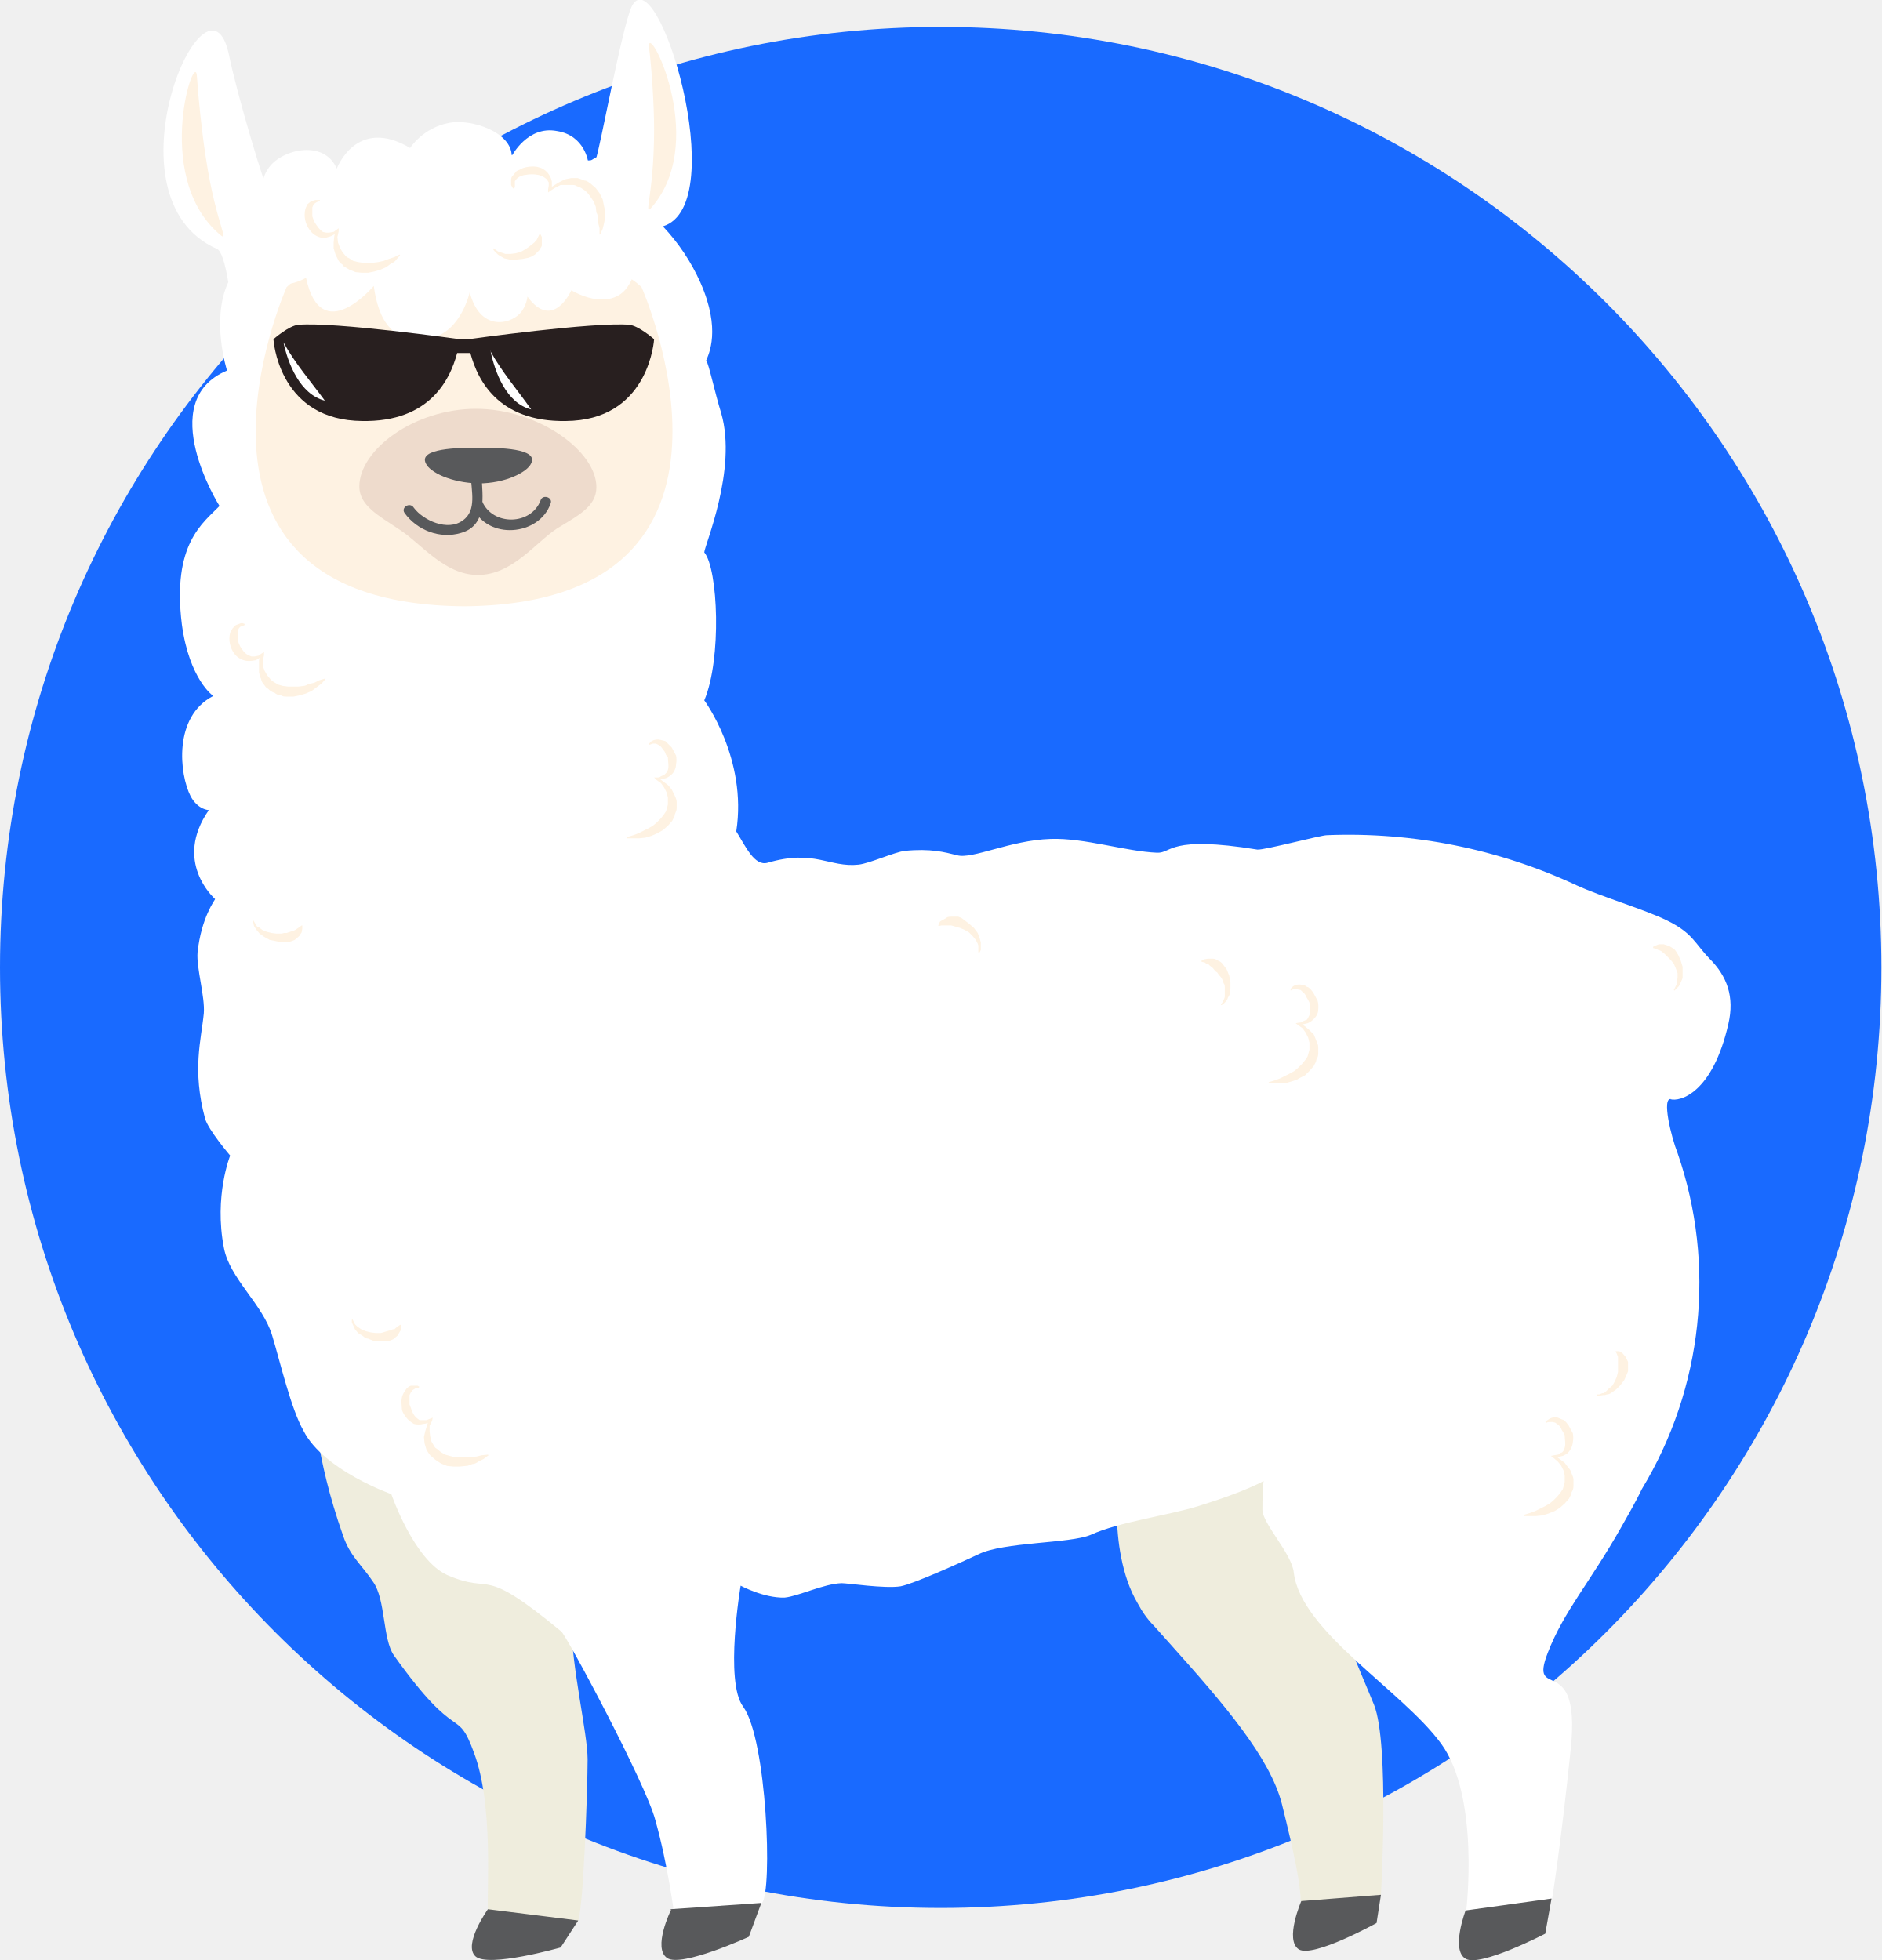
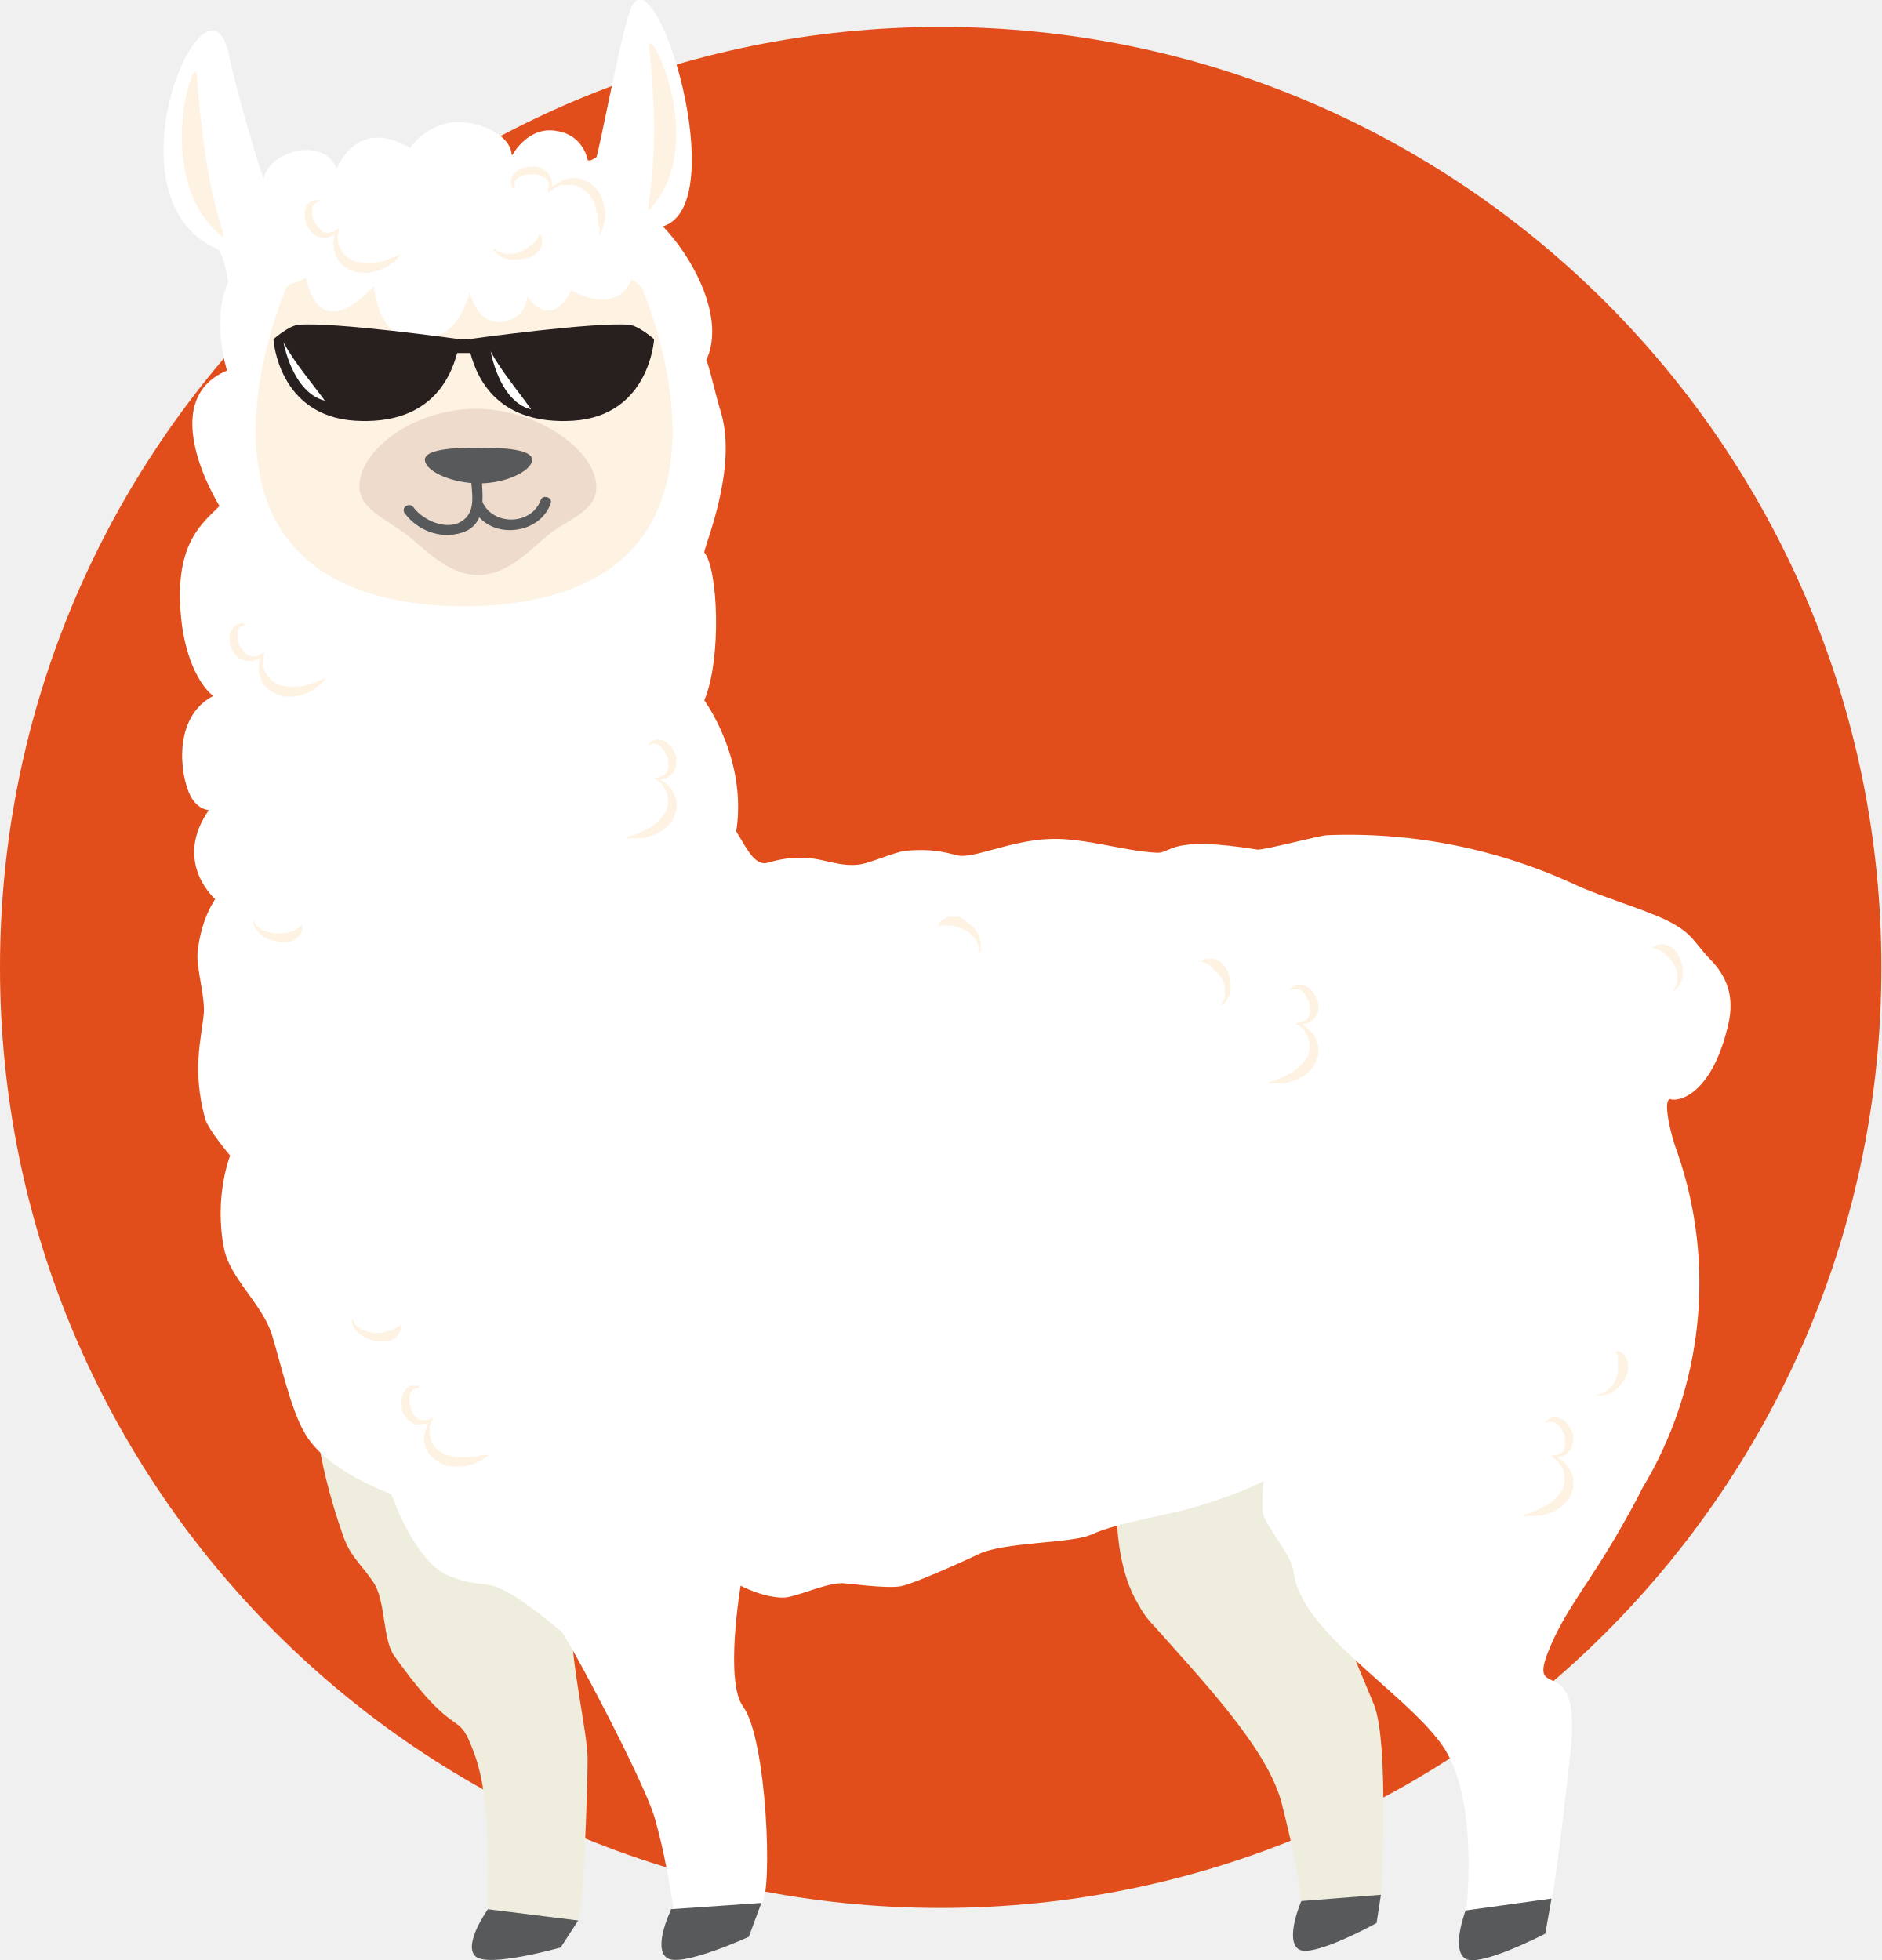
<svg xmlns="http://www.w3.org/2000/svg" width="300" height="312.6" xml:space="preserve">
-   <circle cx="242.7" cy="828.8" r="150" fill="#196aff" transform="translate(-92.7 -674.5)" />
+   <circle cx="242.7" cy="828.8" r="150" fill="#e24e1b" transform="translate(-92.7 -674.5)" />
  <path fill="#efeddd" d="M50 223.2s.2 9 4.7 21.7c1.1 3.3 3 4.7 4.8 7.4 2 2.8 1.5 9.1 3.3 11.7 10.4 14.6 10 7.9 12.8 15.6 3.1 8.3 2 21.9 2.2 25 0 1 14 2 14.2 2 1 0 1.7-21.7 1.7-26 0-4.2-2.6-14.8-2.6-22 0-7.3-41-35.4-41-35.4M179.6 228.2s-2.8 10.4-.8 20.3c.5 2.5 1.3 5 2.6 7.2.7 1.3 1.5 2.5 2.6 3.6l2.5 2.8c8.7 9.7 16 18.2 17.9 25.6 2 8 3 13 3 15.5 0 .5 12.8-1 12.8-1s1.4-24-1.1-30.3c-2.6-6.4-7.2-16.3-7.5-22.8-.3-6.6 3.9-29.1 1.3-28.4-2.6.8-33.3 7.5-33.3 7.5" />
  <path fill="#fff" d="M266.3 175.3c1.6.5 6.8-1 9.3-12 1-4.3-.2-7.6-3-10.4-2.4-2.5-2.7-4.1-6.8-6.1-3.4-1.7-10.5-3.8-14.4-5.6a86 86 0 0 0-39.8-8c-1 0-10 2.4-11.1 2.3-14.2-2.3-13.6.6-16 .5-5-.2-11.6-2.4-17-2.2-6.4.2-12.5 3.3-14.9 2.6-2-.5-4.2-1.1-8.3-.7-1.7.2-5.6 2-7.4 2.2-4.7.5-7-2.5-14.5-.3-2.1.6-3.5-2.6-5-5 1.8-11.6-5.1-20.9-5.1-20.9 2.8-6.6 2.2-21 0-23.6 0-1 5.3-13.2 2.7-22.2-1-3.2-2-8-2.4-8.4.4-1 2.4-4.9-.9-12.4a32 32 0 0 0-6-9c11.2-3.4-1-43.4-5-35-1.6 3.6-5.1 23-5.7 24.3-.4 1-24-2.3-31.7-1.2-12.5 2-19.4 9-19.8 8.3-1.3-2.5-5.8-17.8-7-23.8-3.4-16-20.5 22.8-1.9 31 .7.3 1.3 2.3 1.8 5.3-2.8 6-.2 14.1-.2 14.1C24.5 64 35 80.7 35 80.7c-2.6 2.7-7.6 6-6 18.9 1.2 8.8 5 11.4 5 11.4-6.4 3.3-5.4 12.5-3.6 16 1.2 2.2 2.9 2.2 2.9 2.2-5.7 8.2.8 14 1 14.2 0 .1-2.2 2.9-2.8 8.5-.2 2.5 1.2 7 1 9.7-.4 4.2-1.9 9 .2 16.8.5 1.8 4 5.9 4 5.9s-2.6 6.5-1 14.7c.9 4.9 6.2 9 7.7 14 1.3 4.3 3 11.7 5 15.2 3.2 6.3 14 10.1 14 10.1s3.6 10.5 8.9 12.9c7.6 3.3 5-1.9 18.2 9 .8.6 13.5 24.3 15 30.1 2 7.1 3 15 3 15s10.5 2 14-1.8c1.7-1.9.8-26.1-3-31.3-3-4-.4-19.3-.4-19.3s3.7 2 7 1.9c2.2-.2 6.2-2.2 9.1-2.3 1 0 6.9.9 9.4.5 2.1-.4 9.4-3.7 12.4-5.1 4-2 14.6-1.7 17.9-3.1 4.6-2.1 12.4-3.1 17.2-4.6 7.5-2.3 10.4-4 10.4-4s-.2.7-.2 4.6c0 2.2 4.7 7 5 10 1.1 9.4 17.3 18.8 23.5 27.3 6.2 8.5 4 26.6 4 26.6l13.7-1.9s1.4-8.6 3-24.2c1.5-15.5-6.8-7-3.7-15 2.6-6.7 6.6-11 11.7-20 1-1.8 2.2-3.8 3.3-6.1a63.5 63.5 0 0 0 5.7-53.6c-1-2.5-2.6-9-1-8.6" />
  <path fill="#fef2e2" d="M102.3 45.8c-7.2-7-28.3-5-28.3-5s-21.1-2-28.3 5c0 0-22.4 50.5 28.3 50.9 50.7-.4 28.3-50.9 28.3-50.9" />
  <path fill="#eedbcc" d="M95.1 77.7c0-5.8-9.3-12.5-19.2-12.5-9.8 0-18.6 6.5-18.6 12.4 0 3 3 4.6 6.3 6.8 3.5 2.2 7.2 7.3 12.6 7.3 5.5 0 9.1-5.1 12.6-7.4 3.4-2.1 6.3-3.5 6.3-6.6" />
  <path fill="#fff" d="M103.7 35.5c-.2-2-1.8-3.7-3.7-3.6 1-1.6 1.6-5.4-1.8-7-2-1-4.4 1-4.4 1s-.5-4.3-5-5c-4.7-.9-7.2 4-7.2 4 0-3.8-6.4-6-10-5.3-4.2.8-6.2 4-6.2 4-8.6-5.1-11.7 3.3-11.7 3.3-2-4.7-8.7-3.1-10.8-.2-2.7 3.7.6 6.7.6 6.7s-5.8 4.2-3.2 9c3 5.3 8.5 1.9 8.5 1.9 2.4 11.3 10.8 1.3 10.8 1.3.7 5.3 3 9.8 9.5 8.2 4.5-1.2 5.8-7.2 5.8-7.2 1.6 6.2 6.3 5.2 8 3.4 1.1-1.2 1.2-2.7 1.2-2.7 4.1 5.6 7-1 7-1 3.7 2.1 7.3 2 9-.6 1-1.4 1.3-3 .8-5.6 1.5-.5 3.1-1.8 2.8-4.6" />
  <path fill="#58595b" d="M76.3 71.4c-3.3 0-9.6.1-8.4 2.5.6 1.4 4 3.1 8.4 3.2 4.3 0 7.8-1.8 8.4-3.2 1.2-2.4-5.1-2.5-8.4-2.5" />
  <path fill="#fef2e2" d="m51 32-.6.3-.4.3-.2.5v1.4a6.1 6.1 0 0 0 .4 1c.4.6.7 1.1 1.3 1.5l.5.1h.5l.6-.1c.2 0 .3-.2.5-.3l.4-.3v.5l-.2.9.1.9.3.8.4.7.5.6.2.2.4.2.6.4.8.2.7.1H59.5l.8-.1.9-.2.8-.3.9-.3.8-.4.1.1-.6.7c-.2.3-.5.5-.8.6l-.8.6-.9.4-1 .3-1 .2h-1l-1-.1-1-.4-1-.6c0-.2-.2-.3-.4-.4l-.3-.4-.5-1-.3-1v-.9l.1-1 .2-.9.4.3-1.2.6-.7.2a3 3 0 0 1-.8 0 3 3 0 0 1-1.8-1.2 4 4 0 0 1-.7-3.4l.3-.7.6-.5.7-.2h.7v.2M39 99.7l-.5.2c-.2 0-.3.2-.4.3l-.2.4v1.5a5.9 5.9 0 0 0 .4 1c.3.5.7 1.1 1.3 1.4l.5.2h.5l.5-.1c.2 0 .4-.2.5-.3l.5-.3v.5l-.2.9v.8l.3.8.4.7.5.6.3.3.3.2.7.4.7.2.8.1H47.6l.8-.1c.3 0 .6-.2.8-.3l.9-.2.8-.4 1-.3v.1l-.6.7-.8.6-.8.6-.9.4-1 .3-1 .2h-1c-.4 0-.7 0-1-.2-.4 0-.8-.2-1-.4-.4-.1-.7-.3-1-.6l-.4-.3-.3-.4c-.3-.3-.4-.6-.5-1-.2-.3-.2-.6-.3-1v-1.9l.3-.9.3.2-1.1.7-.7.1a3 3 0 0 1-.8 0 3 3 0 0 1-1.9-1.1 4 4 0 0 1-.7-3.4l.4-.7.5-.5.8-.3h.3l.3.1v.2M81.9 30.1l-.2-.2-.2-.4v-.7c0-.2 0-.5.2-.7l.5-.6c.1-.2.3-.3.6-.4l.6-.3a5 5 0 0 1 2.2-.2l.7.2c.4.2.9.5 1.2 1A2.8 2.8 0 0 1 88 29v1.3l-.5-.2.8-.5.8-.5 1-.5 1-.2h1l.6.2.5.2c.4 0 .7.3 1 .5l.8.7.6.8.5 1 .2 1 .2.9v1l-.2 1-.2.8-.4.9h-.1v-1l-.2-.8-.1-.9c0-.3 0-.5-.2-.8L95 33l-.3-.8-.4-.6-.5-.7-.5-.5-.6-.4-.4-.2-.3-.1c-.3-.2-.5-.2-.8-.2H89.4l-.8.4-.8.5-.4.3v-.5l.1-.6v-.5l-.3-.5-.4-.3c-.6-.4-1.3-.5-2-.5a4.8 4.8 0 0 0-1 .1c-.4 0-.7.2-1 .3l-.4.3-.3.4v1l-.2.1M103.4 118.7l.2-.2.3-.3a1.9 1.9 0 0 1 1.4-.2l.8.2.5.5.5.5.7 1.3a3.8 3.8 0 0 1 0 1.4c0 .5-.2 1-.5 1.4a2.8 2.8 0 0 1-1.1.8l-1.3.3v-.4l.8.6.8.6.6.7.5 1c.1.3.3.6.3 1v1c0 .4-.2.7-.3 1 0 .4-.3.7-.4 1l-.7.8-.8.7-.9.5-.9.4-1 .3-1 .1H100v-.2l1-.3.8-.3.8-.4.8-.4.7-.4.6-.5.6-.6.5-.6.4-.6.2-.7.1-.4v-1.1l-.2-.8-.4-.8-.5-.7-.7-.5-.4-.4h.5c.2 0 .4 0 .6-.2l.5-.2.4-.4.2-.4c.2-.6 0-1.3 0-2a5 5 0 0 0-.3-.4l-.2-.5-.6-.8-.4-.3-.4-.2h-.5l-.6.2M205.7 157.8l.2-.2.3-.3a1.8 1.8 0 0 1 1.5-.2c.2 0 .5.1.7.3.2 0 .4.2.6.4l.4.5.7 1.3a3.8 3.8 0 0 1 .1 1.4c0 .5-.2 1-.6 1.4a2.8 2.8 0 0 1-1.1.8l-1.3.3v-.4l.9.6.7.6.7.7.4 1c.1.3.3.6.3 1v1c0 .4-.1.7-.3 1 0 .4-.3.7-.4 1l-.7.8-.7.7-1 .5c-.2.2-.6.3-.9.4l-1 .3-.9.1h-2v-.2l1-.3.8-.3.8-.4.8-.4.7-.4.6-.5.6-.6.5-.6.4-.6.2-.7.1-.4v-1.1l-.2-.8-.4-.8-.5-.7-.7-.5-.4-.3.5-.1c.2 0 .4 0 .6-.2l.5-.2c.2 0 .3-.2.4-.4l.2-.4c.2-.6.1-1.3 0-2l-.2-.4-.3-.5c-.1-.3-.3-.6-.6-.8l-.3-.3-.5-.1h-.5c-.2 0-.4 0-.6.2v-.2M246.4 226.8l.2-.2.3-.2a1.8 1.8 0 0 1 1.5-.3l.7.3c.2 0 .4.2.6.4l.4.5.7 1.3a3.8 3.8 0 0 1 0 1.4 2.8 2.8 0 0 1-1 1.9l-.6.3-1.3.3v-.4l.8.6.8.6.6.8c.2.2.4.5.5.9.1.3.3.6.3 1v1c0 .4-.1.7-.3 1 0 .4-.3.7-.4 1l-.7.8-.8.7-.8.5-1 .4-1 .3-1 .1H243v-.2l1-.3.8-.3.8-.4.8-.4.7-.4.6-.5.6-.6.5-.6.4-.6.2-.7.1-.4v-1.1l-.2-.8-.4-.8-.5-.6-.7-.6-.4-.3.5-.1.6-.1c.2 0 .3-.2.5-.3.2 0 .3-.2.4-.3l.2-.5c.2-.6 0-1.3 0-2l-.2-.4-.3-.5c-.1-.3-.3-.6-.6-.8l-.4-.3-.4-.1h-.5c-.2 0-.4 0-.6.2v-.2M66.9 221.2l-.3-.2h-1.1a2 2 0 0 0-.7.5l-.4.6a3 3 0 0 0-.3.7l-.1.7.1 1.4a3.8 3.8 0 0 0 .7 1.2c.3.4.7.7 1.2 1a2.9 2.9 0 0 0 1.5 0c.4 0 .8-.2 1.2-.4l-.3-.3-.3.9-.3 1-.2.9.1 1 .3 1 .3.5.3.4.8.7.9.6 1 .4 1 .1h1l1-.1c.4 0 .7-.2 1-.3.4 0 .7-.2 1-.4l.8-.4.8-.6-.1-.1-1 .1-.8.2-1 .1c-.2 0-.5.1-.8 0H72.5l-.8-.2-.7-.2-.7-.4-.6-.5-.3-.2-.2-.3-.4-.7-.2-.8-.1-.8v-.9l.4-.8.1-.5-.5.2-.5.2h-1.1l-.4-.3c-.5-.4-.8-1-1-1.7l-.2-.5v-1.5l.2-.4.3-.4.5-.3h.5v-.2M78.7 39.6a153.2 153.2 0 0 0 .7.5l.3.1.3.1.6.2h.8l.8-.1.8-.2.7-.4.3-.2.3-.2.5-.4.5-.4c0-.1 0-.2.2-.2l.1-.2.2-.4.2-.4h.2l.2.4V39.1c0 .3-.3.5-.4.8l-.7.7-.5.3-.5.2-1 .2-1 .1h-1l-.9-.2-.7-.4-.3-.2-.2-.2-.4-.4-.2-.3.1-.1M31.4 12.2c-.2-4.7-7 15.4 3.2 24.8 2.5 2.3-.1-.6-1.8-12-.6-3.8-1.2-9.6-1.4-12.8M103.5 7.6c-.5-4.7 9.4 14.2.8 25-2.1 2.6 0-.6 0-12 0-4-.4-9.8-.8-13" />
  <path fill="#58595b" d="M75.1 75.9c0 2.3 1 5.5-1.3 7.1-2.4 1.8-6.3 0-7.8-2-.6-1-2.1-.1-1.5.8 2 2.8 5.7 4.2 9 3.2 4.3-1.2 3.4-6 3.3-9.1 0-1.1-1.7-1.1-1.7 0" />
  <path fill="#58595b" d="M75.4 80.9c2.3 5.3 10.6 4.6 12.4-.6.4-1-1.3-1.5-1.6-.5-1.5 4-7.6 4.1-9.3.2-.4-1-2-.1-1.5.9" />
  <path fill="#fef2e2" d="M40.4 146.8a40.2 40.2 0 0 0 .6 1l.3.1.5.4.7.3.8.2.8.1h.8l.4-.1h.4l.6-.2.6-.2.2-.1.3-.2.3-.2.4-.3h.1v.5l-.1.6-.4.6-.7.6c-.3.1-.6.3-1 .3l-.5.1H45l-1-.2-1-.2-.9-.5-.7-.5-.5-.6-.2-.3-.2-.3-.1-.5-.1-.4h.1M56.2 210.4a56.7 56.7 0 0 0 .4.8l.2.2.2.2.6.4.7.3.8.2.8.1h.8l.4-.1.3-.1.7-.2c.2 0 .4 0 .5-.2h.3l.2-.2.4-.3.3-.2h.2v.5c0 .2 0 .3-.2.5l-.4.7-.7.6c-.3.1-.6.3-1 .3h-2l-1-.4c-.3 0-.6-.2-.8-.4l-.8-.5-.5-.6a319 319 0 0 0-.5-1.1v-.4M194.7 160.2l.2-.3.2-.4.1-.2.1-.3v-1.5c0-.2 0-.5-.2-.7 0-.3-.2-.5-.3-.8l-.5-.6-.2-.3-.3-.2-.4-.5-.5-.4-.2-.2h-.2l-.4-.3-.5-.1v-.2l.4-.2.6-.1h.8c.3 0 .5.1.8.3.3.1.6.3.8.6l.3.4.3.4.4 1 .2 1v1l-.1.8c0 .3-.2.5-.3.7l-.1.3-.2.3-.4.4-.3.2h-.1M254.6 222.4h.4l.5-.2h.2l.3-.2.5-.5.6-.5.4-.7.3-.7.2-.8v-2.4l-.2-.5-.2-.4h.6l.5.3.5.6.4.8v1.5l-.2.5-.4.9-.6.8-.7.7-.7.5c-.3.2-.5.3-.8.3l-.3.1h-.3l-.6.1h-.4v-.2M266.9 157.9l.2-.4.2-.4.1-.2v-.3l.1-.7v-.7l-.3-.8-.3-.7-.5-.6-.3-.3-.3-.3-.4-.4-.5-.4-.2-.1-.3-.1-.4-.2-.4-.1v-.2l.4-.2.5-.2h.8l.9.3.8.5.3.4.3.5.4.9.3 1v1.8l-.3.7-.2.4-.1.2-.4.4-.3.3-.1-.1M156 151.9v-1.1l-.1-.3-.3-.6-.5-.6-.6-.6-.7-.4-.7-.3-.4-.1-.3-.1-.7-.2H150.1l-.4.1-.1-.1.2-.4c0-.2.2-.3.4-.4l.7-.4c.2-.2.5-.2.9-.2h1l.5.2.4.3.8.6.8.7.6.8.3.8.2.7v1.2l-.2.4h-.1" />
  <path fill="#281f1f" d="M100.4 51.8c-5.6-.5-25.7 2.3-25.7 2.3h-1.4s-20-2.8-25.7-2.3c-1.5.1-4 2.3-4 2.3s.7 12.2 13 13c11.6.7 15.1-6.3 16.3-10.8H75c1.2 4.5 4.7 11.5 16.4 10.8 12.2-.8 12.9-13 12.9-13s-2.5-2.2-4-2.3" />
  <path fill="#fff" d="M45.2 54.6c1.8 3.3 4.4 6.3 6.6 9.3-4-1-5.9-6-6.6-9.3M78.2 56c1.8 3.3 4.4 6.3 6.5 9.3-4-1-5.8-6-6.5-9.4" />
  <path fill="#58595b" d="M77.8 304.5s-4 5.6-2 7.5c2 1.9 13.6-1.4 13.6-1.4l2.8-4.3-14.4-1.8M207.5 303.2s-2.7 6.2-.4 7.7c2.3 1.4 12.4-4.2 12.4-4.2l.7-4.5-12.7 1M107 304.6s-3 6.1-.6 7.7c2.3 1.5 13-3.4 13-3.4l2-5.4-14.5 1M233.7 304.7s-2.4 6.3 0 7.7c2.3 1.4 12.7-4 12.7-4l1-5.6-13.7 1.9" />
</svg>
